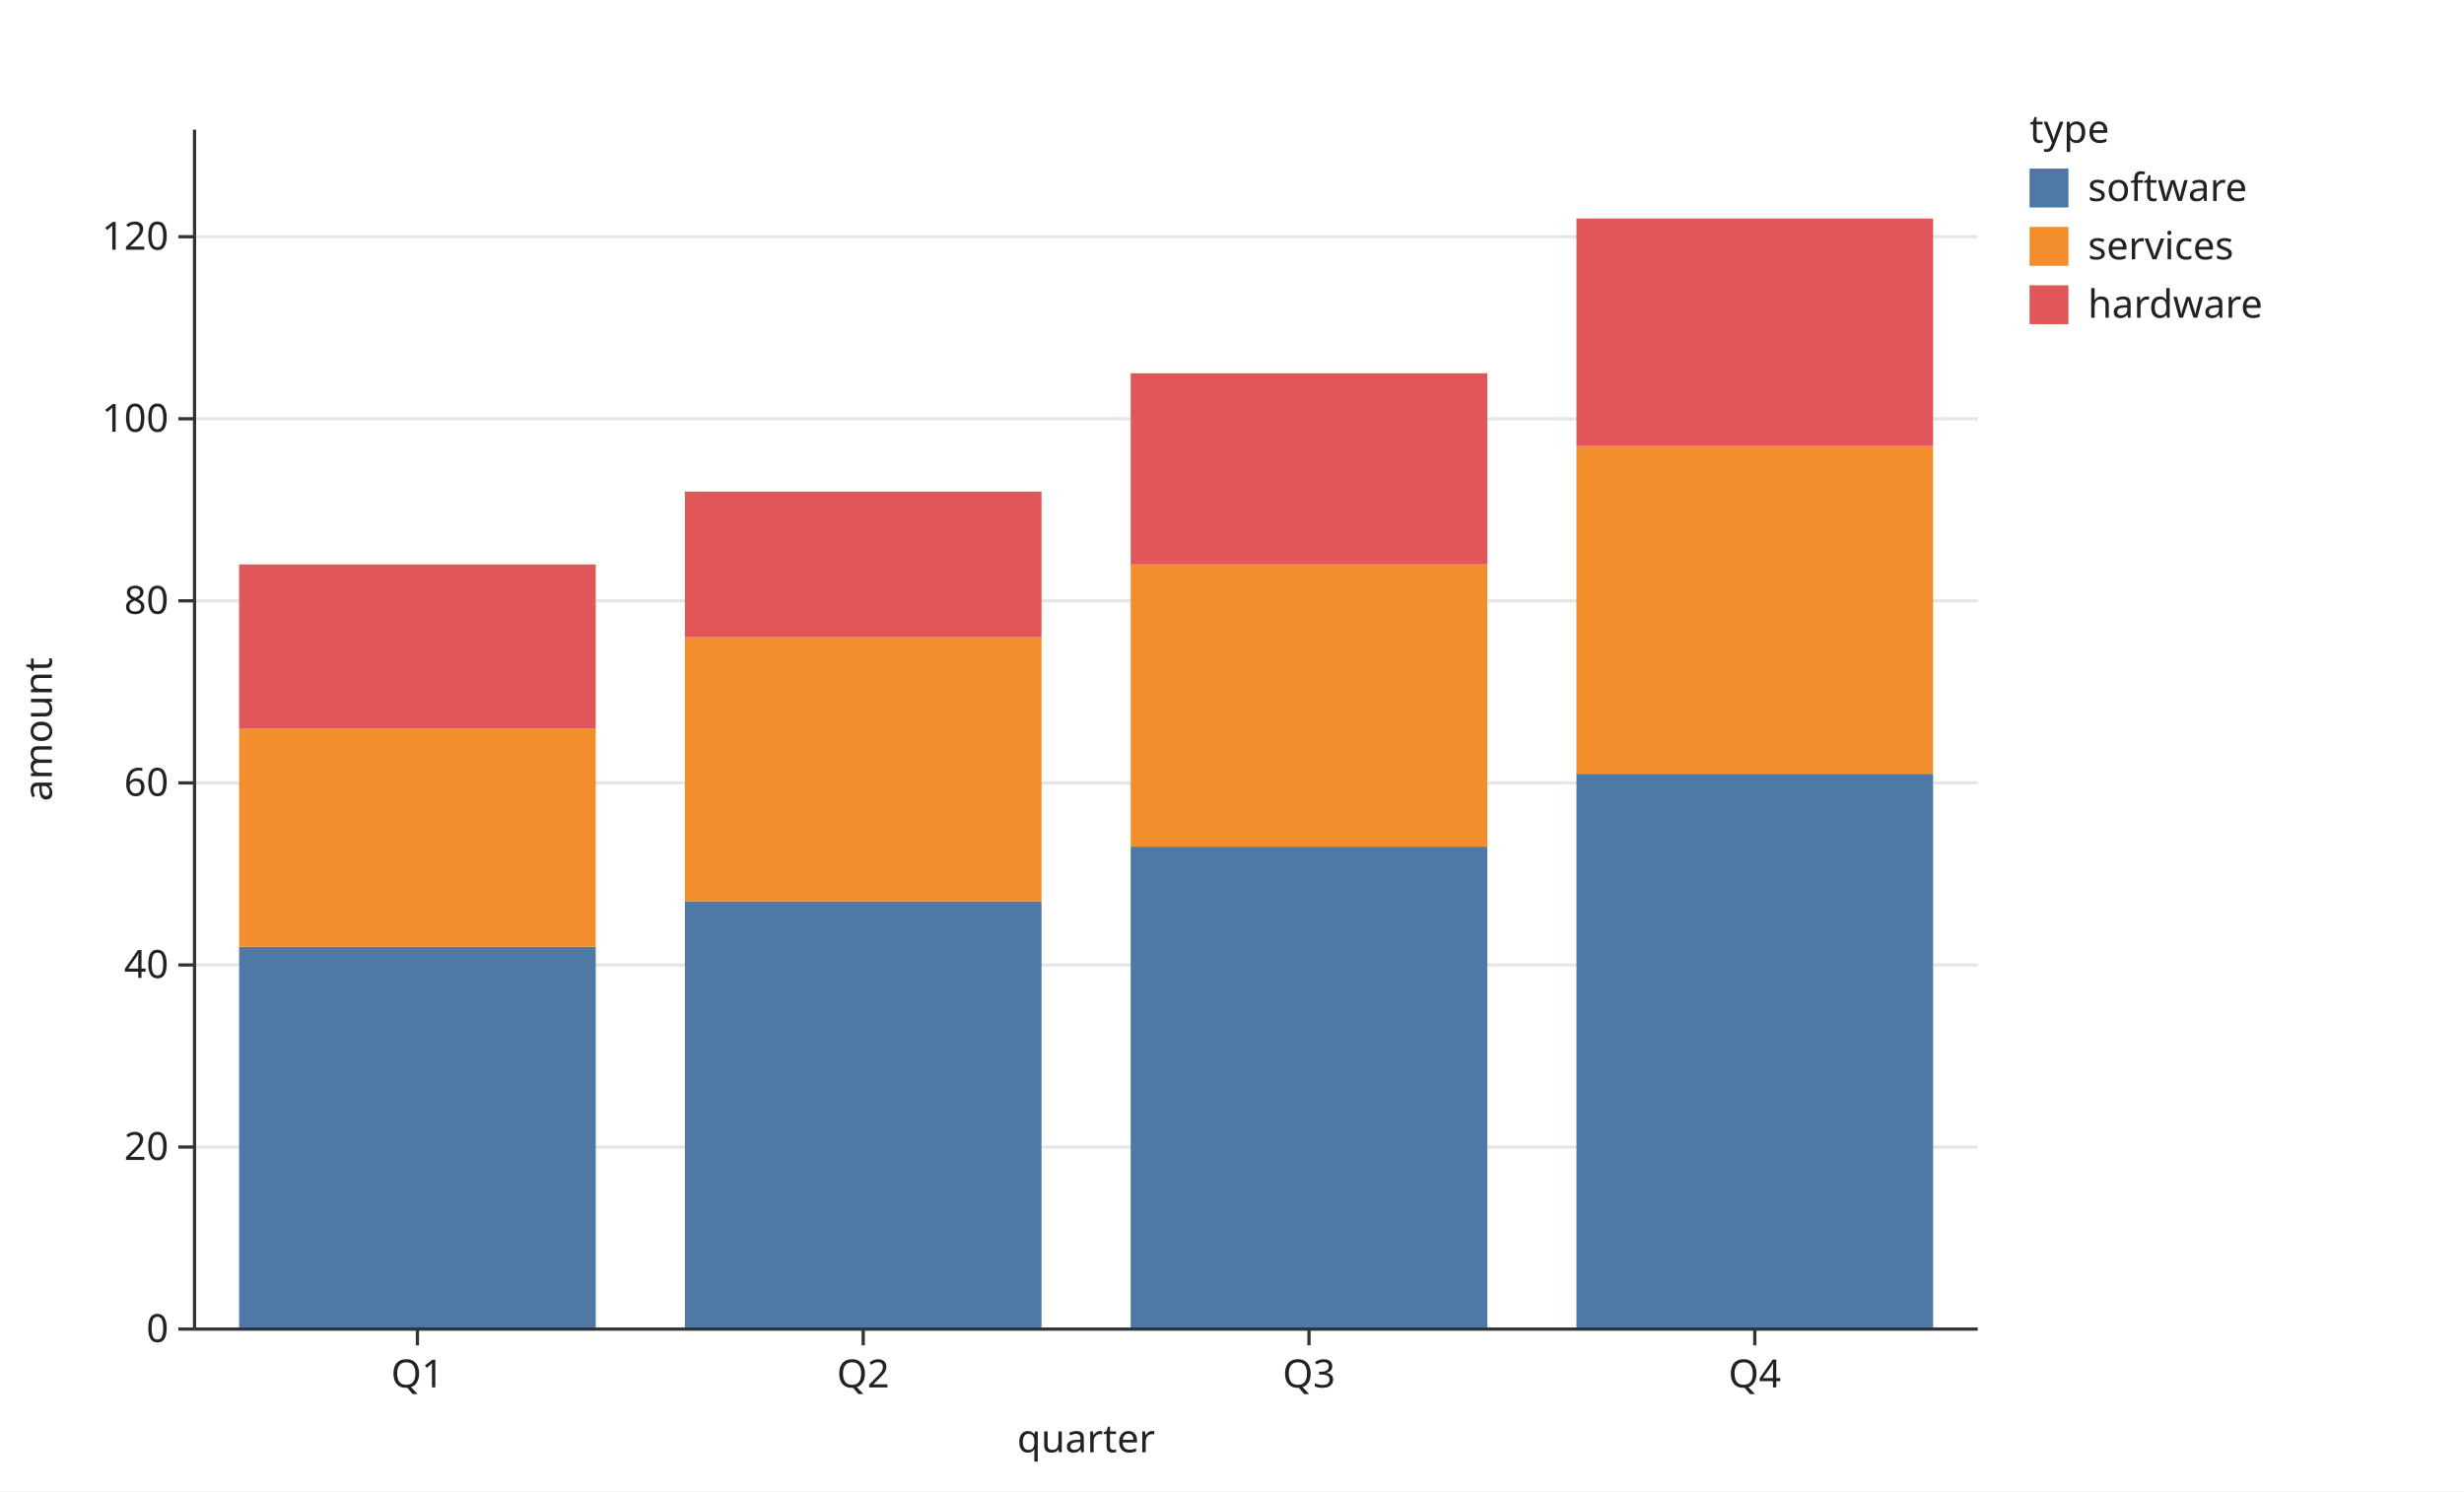
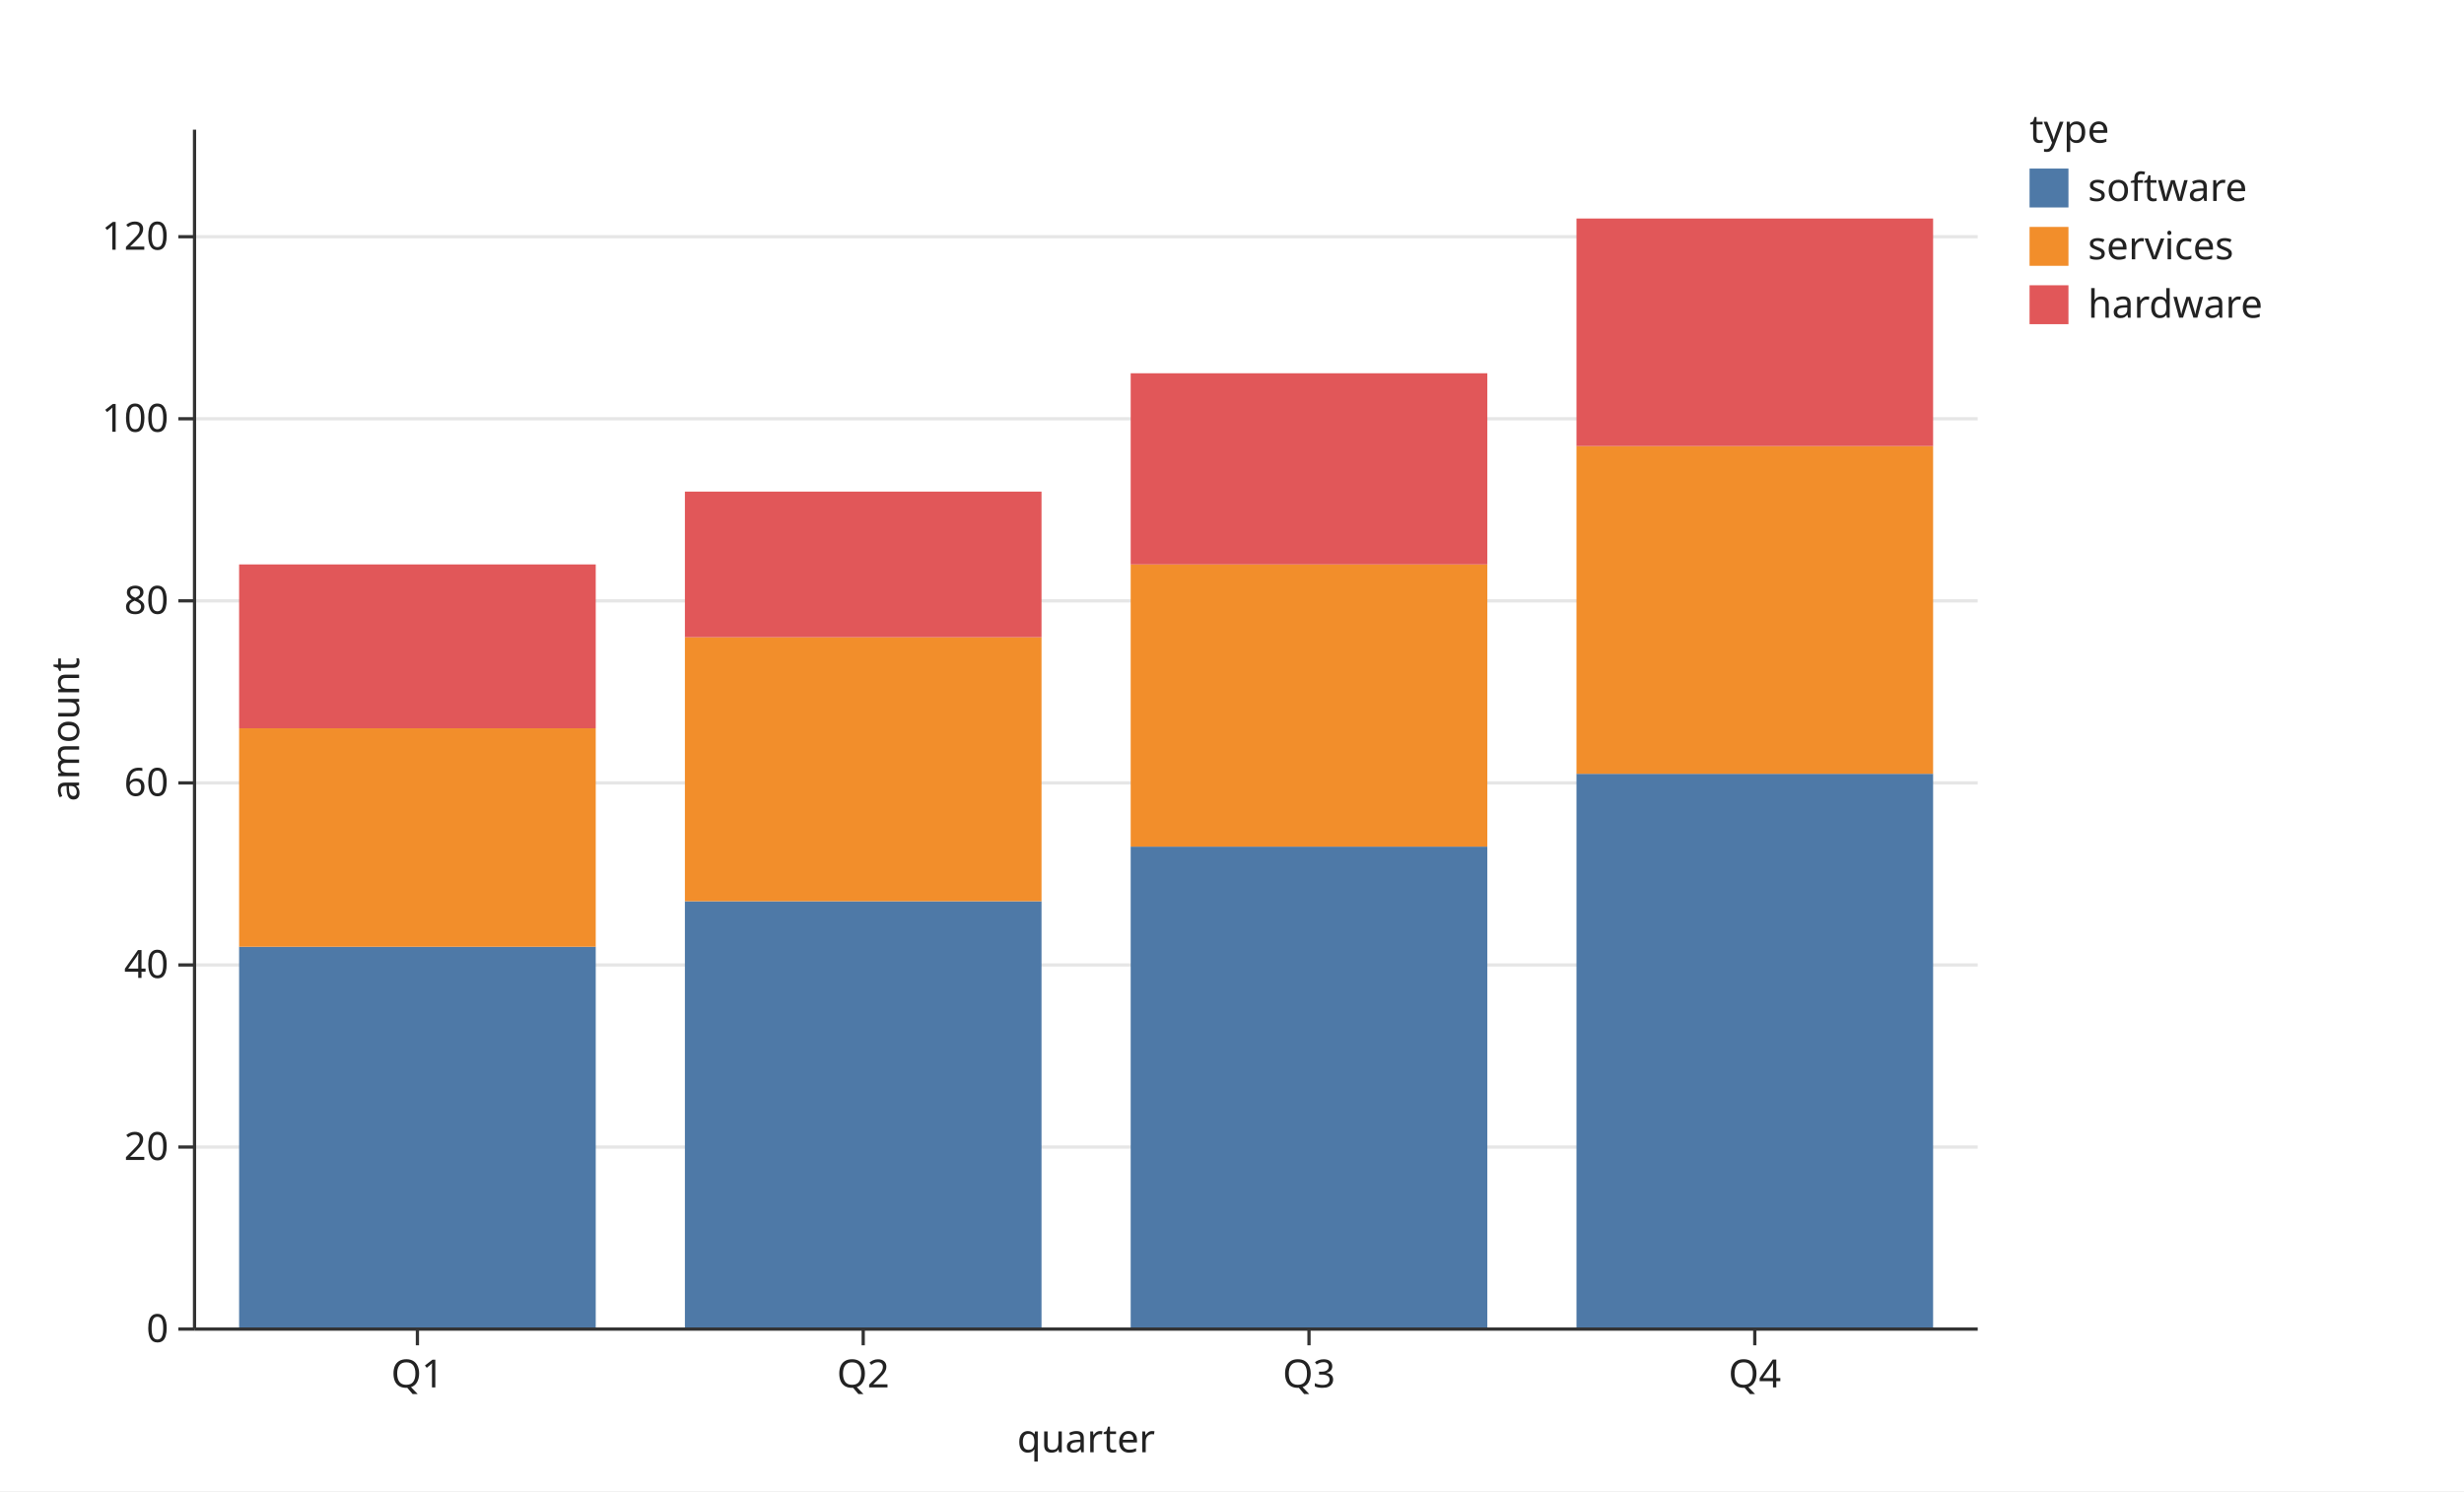
<svg xmlns="http://www.w3.org/2000/svg" width="760" height="460" viewBox="0 0 760 460" role="img">
  <rect class="algraf-background" x="0" y="0" width="760" height="460" fill="#ffffff" />
  <rect class="algraf-plot-area" x="60" y="40" width="550" height="370" fill="#ffffff" />
  <g class="algraf-grid">
    <line x1="60" y1="410" x2="610" y2="410" stroke="#e6e6e6" stroke-width="1" />
    <line x1="60" y1="353.837" x2="610" y2="353.837" stroke="#e6e6e6" stroke-width="1" />
    <line x1="60" y1="297.675" x2="610" y2="297.675" stroke="#e6e6e6" stroke-width="1" />
    <line x1="60" y1="241.512" x2="610" y2="241.512" stroke="#e6e6e6" stroke-width="1" />
    <line x1="60" y1="185.349" x2="610" y2="185.349" stroke="#e6e6e6" stroke-width="1" />
    <line x1="60" y1="129.186" x2="610" y2="129.186" stroke="#e6e6e6" stroke-width="1" />
    <line x1="60" y1="73.024" x2="610" y2="73.024" stroke="#e6e6e6" stroke-width="1" />
  </g>
  <g class="algraf-layer algraf-geom-bar">
    <rect x="73.75" y="292.058" width="110" height="117.942" fill="#4E79A7" opacity="1" />
    <rect x="73.75" y="224.663" width="110" height="67.395" fill="#F28E2B" opacity="1" />
    <rect x="73.75" y="174.117" width="110" height="50.546" fill="#E15759" opacity="1" />
    <rect x="211.25" y="278.018" width="110" height="131.982" fill="#4E79A7" opacity="1" />
    <rect x="211.25" y="196.582" width="110" height="81.436" fill="#F28E2B" opacity="1" />
    <rect x="211.25" y="151.651" width="110" height="44.93" fill="#E15759" opacity="1" />
    <rect x="348.75" y="261.169" width="110" height="148.831" fill="#4E79A7" opacity="1" />
    <rect x="348.75" y="174.117" width="110" height="87.052" fill="#F28E2B" opacity="1" />
    <rect x="348.75" y="115.146" width="110" height="58.971" fill="#E15759" opacity="1" />
    <rect x="486.25" y="238.704" width="110" height="171.296" fill="#4E79A7" opacity="1" />
    <rect x="486.25" y="137.611" width="110" height="101.093" fill="#F28E2B" opacity="1" />
    <rect x="486.25" y="67.407" width="110" height="70.203" fill="#E15759" opacity="1" />
  </g>
  <g class="algraf-axes">
    <line x1="60" y1="410" x2="610" y2="410" stroke="#333333" stroke-width="1" />
    <line x1="128.75" y1="410" x2="128.75" y2="415" stroke="#333333" stroke-width="1" />
    <text x="128.75" y="428" text-anchor="middle" font-family="system-ui, sans-serif" font-size="12" fill="#222222">Q1</text>
    <line x1="266.25" y1="410" x2="266.25" y2="415" stroke="#333333" stroke-width="1" />
    <text x="266.25" y="428" text-anchor="middle" font-family="system-ui, sans-serif" font-size="12" fill="#222222">Q2</text>
    <line x1="403.75" y1="410" x2="403.75" y2="415" stroke="#333333" stroke-width="1" />
    <text x="403.75" y="428" text-anchor="middle" font-family="system-ui, sans-serif" font-size="12" fill="#222222">Q3</text>
    <line x1="541.25" y1="410" x2="541.25" y2="415" stroke="#333333" stroke-width="1" />
    <text x="541.25" y="428" text-anchor="middle" font-family="system-ui, sans-serif" font-size="12" fill="#222222">Q4</text>
    <text x="335" y="448" text-anchor="middle" font-family="system-ui, sans-serif" font-size="12" fill="#222222">quarter</text>
    <line x1="60" y1="40" x2="60" y2="410" stroke="#333333" stroke-width="1" />
    <line x1="55" y1="410" x2="60" y2="410" stroke="#333333" stroke-width="1" />
    <text x="52" y="414" text-anchor="end" font-family="system-ui, sans-serif" font-size="12" fill="#222222">0</text>
    <line x1="55" y1="353.837" x2="60" y2="353.837" stroke="#333333" stroke-width="1" />
    <text x="52" y="357.837" text-anchor="end" font-family="system-ui, sans-serif" font-size="12" fill="#222222">20</text>
    <line x1="55" y1="297.675" x2="60" y2="297.675" stroke="#333333" stroke-width="1" />
    <text x="52" y="301.675" text-anchor="end" font-family="system-ui, sans-serif" font-size="12" fill="#222222">40</text>
    <line x1="55" y1="241.512" x2="60" y2="241.512" stroke="#333333" stroke-width="1" />
    <text x="52" y="245.512" text-anchor="end" font-family="system-ui, sans-serif" font-size="12" fill="#222222">60</text>
    <line x1="55" y1="185.349" x2="60" y2="185.349" stroke="#333333" stroke-width="1" />
    <text x="52" y="189.349" text-anchor="end" font-family="system-ui, sans-serif" font-size="12" fill="#222222">80</text>
    <line x1="55" y1="129.186" x2="60" y2="129.186" stroke="#333333" stroke-width="1" />
    <text x="52" y="133.186" text-anchor="end" font-family="system-ui, sans-serif" font-size="12" fill="#222222">100</text>
    <line x1="55" y1="73.024" x2="60" y2="73.024" stroke="#333333" stroke-width="1" />
    <text x="52" y="77.024" text-anchor="end" font-family="system-ui, sans-serif" font-size="12" fill="#222222">120</text>
-     <text x="16" y="225" text-anchor="middle" transform="rotate(-90 16 225)" font-family="system-ui, sans-serif" font-size="12" fill="#222222">amount</text>
+     <text x="24.4" y="225" text-anchor="middle" transform="rotate(-90 24.4 225)" font-family="system-ui, sans-serif" font-size="12" fill="#222222">amount</text>
  </g>
  <g class="algraf-legends">
    <text x="626" y="44" text-anchor="start" font-family="system-ui, sans-serif" font-size="12" fill="#222222">type</text>
    <rect x="626" y="52" width="12" height="12" fill="#4E79A7" />
    <text x="644" y="62" text-anchor="start" font-family="system-ui, sans-serif" font-size="12" fill="#222222">software</text>
    <rect x="626" y="70" width="12" height="12" fill="#F28E2B" />
    <text x="644" y="80" text-anchor="start" font-family="system-ui, sans-serif" font-size="12" fill="#222222">services</text>
    <rect x="626" y="88" width="12" height="12" fill="#E15759" />
    <text x="644" y="98" text-anchor="start" font-family="system-ui, sans-serif" font-size="12" fill="#222222">hardware</text>
  </g>
</svg>
